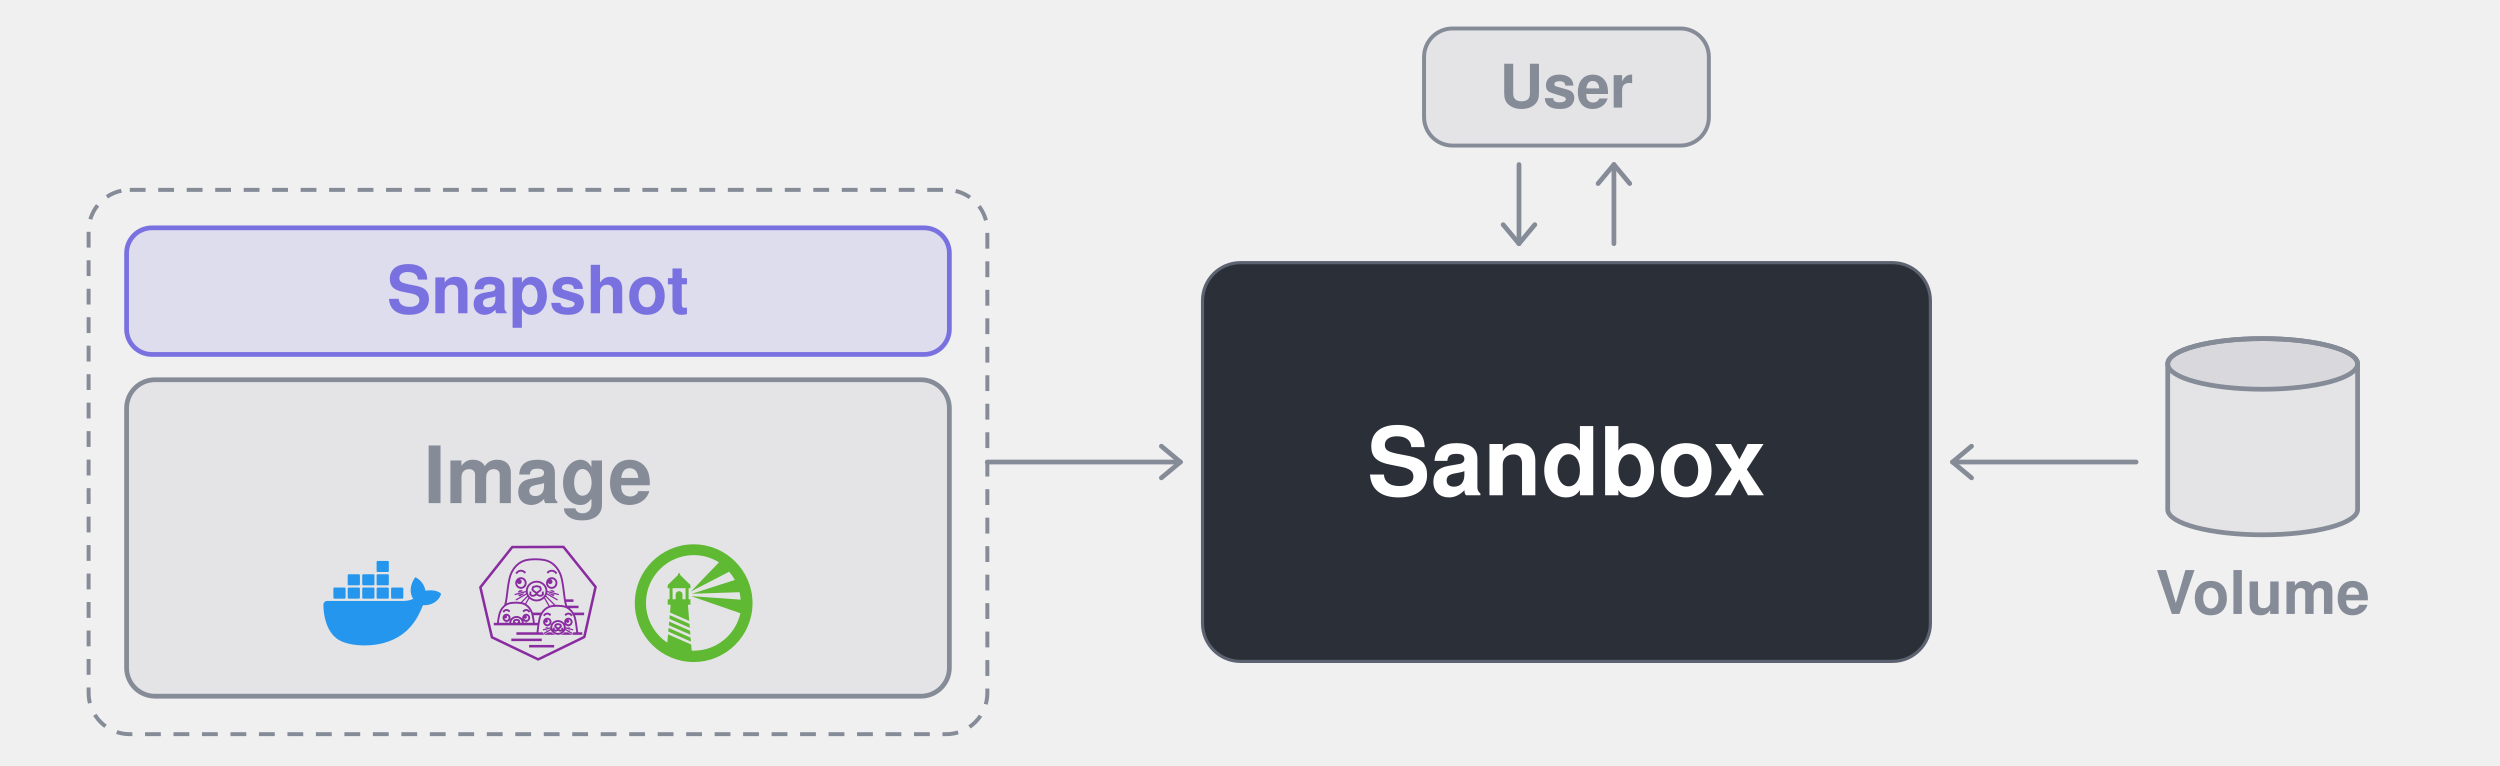
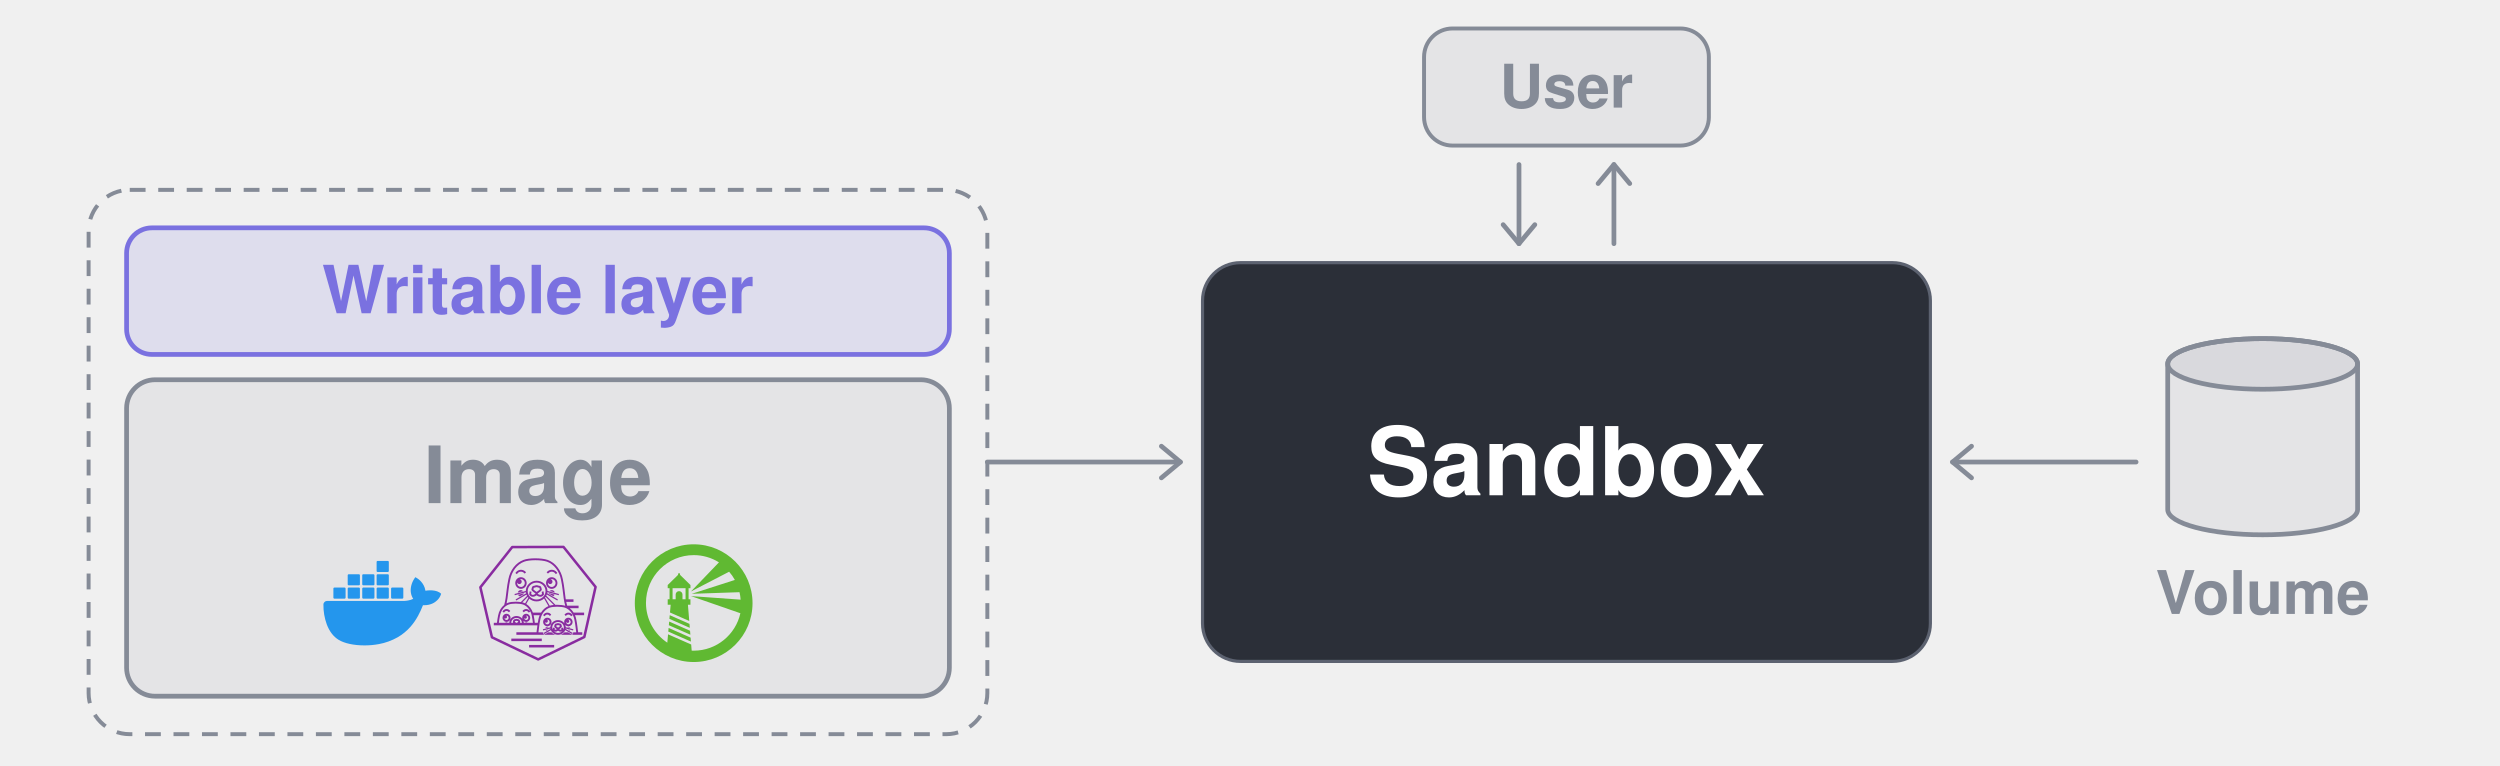
<svg xmlns="http://www.w3.org/2000/svg" viewBox="0 -24 1580 484" width="1580" height="484" font-family="-apple-system, BlinkMacSystemFont, 'Segoe UI', Helvetica, Arial, sans-serif">
  <rect x="56" y="96" width="568" height="344" rx="26" fill="none" stroke="#858b97" stroke-width="2.5" stroke-dasharray="10 8" />
  <rect x="80" y="120" width="520" height="80" rx="16" fill="rgba(122,113,224,0.15)" stroke="#7a71e0" stroke-width="3" />
-   <text x="340" y="174" font-size="42" font-weight="700" fill="#7a71e0" text-anchor="middle">Snapshot</text>
+   <text x="340" y="174" font-size="42" font-weight="700" fill="#7a71e0" text-anchor="middle">Writable layer</text>
  <rect x="80" y="216" width="520" height="200" rx="18" fill="rgba(133,139,151,0.12)" stroke="#858b97" stroke-width="3" />
  <text x="340" y="294" font-size="50" font-weight="700" fill="#858b97" text-anchor="middle">Image</text>
  <g transform="translate(204.4 320) scale(3.1)" fill="#2496ED">
    <path d="M13.983 11.078h2.119a.186.186 0 00.186-.185V9.006a.186.186 0 00-.186-.186h-2.119a.185.185 0 00-.185.185v1.888c0 .102.083.185.185.185m-2.954-5.43h2.118a.186.186 0 00.186-.186V3.574a.186.186 0 00-.186-.185h-2.118a.185.185 0 00-.185.185v1.888c0 .102.082.185.185.185m0 2.716h2.118a.187.187 0 00.186-.186V6.29a.186.186 0 00-.186-.185h-2.118a.185.185 0 00-.185.185v1.887c0 .102.082.185.185.186m-2.93 0h2.12a.186.186 0 00.184-.186V6.29a.185.185 0 00-.185-.185H8.1a.185.185 0 00-.185.185v1.887c0 .102.083.185.185.186m-2.964 0h2.119a.186.186 0 00.185-.186V6.29a.185.185 0 00-.185-.185H5.136a.186.186 0 00-.186.185v1.887c0 .102.084.185.186.186m5.893 2.715h2.118a.186.186 0 00.186-.185V9.006a.186.186 0 00-.186-.186h-2.118a.185.185 0 00-.185.185v1.888c0 .102.082.185.185.185m-2.93 0h2.12a.185.185 0 00.184-.185V9.006a.185.185 0 00-.184-.186h-2.12a.185.185 0 00-.184.185v1.888c0 .102.083.185.185.185m-2.964 0h2.119a.185.185 0 00.185-.185V9.006a.185.185 0 00-.184-.186h-2.12a.186.186 0 00-.186.186v1.887c0 .102.084.185.186.185m-2.92 0h2.12a.185.185 0 00.184-.185V9.006a.185.185 0 00-.184-.186h-2.12a.185.185 0 00-.184.185v1.888c0 .102.082.185.185.185M23.763 9.89c-.065-.051-.672-.51-1.954-.51-.338.001-.676.03-1.01.087-.248-1.7-1.653-2.53-1.716-2.566l-.344-.199-.226.327c-.284.438-.49.922-.612 1.43-.23.97-.09 1.882.403 2.661-.595.332-1.55.413-1.744.42H.751a.751.751 0 00-.75.748 11.376 11.376 0 00.692 4.062c.545 1.428 1.355 2.48 2.41 3.124 1.18.723 3.1 1.137 5.275 1.137.983.003 1.963-.086 2.93-.266a12.248 12.248 0 003.823-1.389c.98-.567 1.86-1.288 2.61-2.136 1.252-1.418 1.998-2.997 2.553-4.4h.221c1.372 0 2.215-.549 2.68-1.009.309-.293.55-.65.707-1.046l.098-.288Z" />
  </g>
  <g transform="translate(302.8 320) scale(3.1)" fill="#892CA0">
    <path d="M17.2.275L6.75.308a.259.259 0 0 0-.203.098L.056 8.602a.259.259 0 0 0-.05.219l2.356 10.194a.26.26 0 0 0 .14.174l9.43 4.511a.258.258 0 0 0 .224-.002l9.401-4.566a.259.259 0 0 0 .141-.175L23.993 8.75a.258.258 0 0 0-.051-.22L17.403.374A.259.259 0 0 0 17.2.275zm-.123.517l6.385 7.966-2.242 9.964-9.177 4.457-9.205-4.402L.54 8.827 6.875.824zM11.46 2.857c-.933 0-1.84.1-2.426.332h-.002c-1.554.569-2.725 2.105-3.074 3.952v.004c-.309 1.463-.392 2.703-.556 3.824-.07.481-.159.94-.283 1.387-.628.497-1.079 1.263-1.244 2.138v.004c-.116.547-.181 1.04-.237 1.5h-.644v.518h8.891c-.061.464-.122.996-.181 1.42H7.596v.517h7.939c-.242-.078-.486-.218-.756-.502h-.697l-.85.488-.232-.396.162-.092h-1.069c.113-.776.17-1.601.373-2.564v-.004c.22-1.164.96-2.112 1.895-2.453l.004-.002h.002c.318-.127.928-.205 1.543-.205.613 0 1.244.075 1.622.207.935.341 1.676 1.29 1.895 2.453v.004c.204.963.26 1.788.373 2.564h-.742l.162.092-.233.396-.85-.488h-.75c-.219.25-.474.412-.747.502h4.392v-.518h-.842c-.103-.743-.181-1.67-.382-2.623v-.002a4.14 4.14 0 0 0-.264-.863h1.863v-.517h-2.13a3.488 3.488 0 0 0-.8-.906h1.8v-.518H17.95a8.862 8.862 0 0 1-.193-.775h1.484v-.518h-1.576c-.013-.081-.027-.161-.039-.244-.164-1.12-.246-2.36-.555-3.824v-.004c-.348-1.848-1.52-3.383-3.075-3.952l-.002-.002h-.002c-.65-.227-1.596-.33-2.531-.33zm0 .386c.904 0 1.833.11 2.404.309h.002c1.4.514 2.5 1.934 2.826 3.666v.003c.303 1.436.385 2.66.552 3.805.076.515.173 1.013.315 1.505-.449-.135-1.05-.197-1.648-.197-.12 0-.236.003-.352.008l-1.863-1.865a2.17 2.17 0 0 0 .11-.246l2.13 1.23.13-.224-2.185-1.262c.016-.069.027-.14.036-.21l2.302.616.068-.248-2.354-.63c-.02-1.153-1.008-2.078-2.208-2.078-1.205 0-2.196.931-2.206 2.091l-2.303.617.066.25 2.252-.605c.01.076.024.151.041.224L7.436 11.24l.129.222 2.087-1.207c.034.089.074.176.12.258l-1.266 1.266a6.959 6.959 0 0 0-1.045-.075c-.603 0-1.186.064-1.578.22a2.668 2.668 0 0 0-.285.124c.076-.335.137-.675.187-1.021.168-1.144.248-2.37.551-3.805l.002-.001v-.002c.326-1.733 1.426-3.153 2.828-3.666h.002l.004-.002c.488-.194 1.381-.307 2.287-.307zM8.473 5.194a1.295 1.295 0 0 0-.965.502l-.117.153.306.236.12-.152a.923.923 0 0 1 .673-.352.92.92 0 0 1 .67.262l.139.134.271-.275-.136-.137a1.293 1.293 0 0 0-.961-.37zm6.39 0a1.289 1.289 0 0 0-.96.371l-.138.137.274.275.136-.134a.923.923 0 0 1 .672-.262.923.923 0 0 1 .674.352l.119.152.307-.236-.12-.153c-.23-.3-.587-.486-.964-.502zM8.53 6.708c-.642 0-1.164.538-1.164 1.19 0 .65.522 1.187 1.164 1.187.643 0 1.164-.536 1.164-1.188 0-.651-.521-1.19-1.164-1.19zm6.273 0c-.643 0-1.162.538-1.162 1.19 0 .65.52 1.187 1.162 1.187.643 0 1.164-.536 1.164-1.188 0-.651-.521-1.19-1.164-1.19zm-6.273.387c.428 0 .776.355.776.802 0 .447-.348.8-.776.8a.785.785 0 0 1-.775-.8c0-.035.002-.07.006-.103.07.191.248.318.445.318a.487.487 0 0 0 .477-.496.49.49 0 0 0-.383-.486.759.759 0 0 1 .23-.035zm6.273 0c.428 0 .777.355.777.802 0 .447-.349.8-.777.8a.785.785 0 0 1-.77-.9c.072.19.248.315.444.315a.486.486 0 0 0 .479-.496.491.491 0 0 0-.383-.484.755.755 0 0 1 .23-.037zm-3.08.716c1.012 0 1.819.775 1.819 1.723 0 .947-.807 1.722-1.819 1.722s-1.82-.775-1.82-1.722c0-.948.808-1.723 1.82-1.723zm-.002.528c-.142 0-.258.043-.355.076a.804.804 0 0 1-.232.054c-.107 0-.2.047-.268.127a.568.568 0 0 0-.104.207c-.04.134-.062.268-.08.315a.276.276 0 0 0 .032.25c.033.056.071.1.117.146.09.092.206.183.322.268.12.088.237.166.326.224l-.008.09c-.043.036-.14.102-.324.178a.533.533 0 0 1-.299.025.43.43 0 0 1-.236-.172c.015-.138.044-.293.068-.449l-.376-.095c-.05.238-.067.43-.094.64l.037.059c.143.224.318.344.506.392a.908.908 0 0 0 .52-.033 1.57 1.57 0 0 0 .444-.242c.088.067.244.174.446.242a.908.908 0 0 0 .52.033.868.868 0 0 0 .507-.392l.037-.059a6.292 6.292 0 0 0-.096-.637l-.377.092c.032.148.051.32.07.451a.434.434 0 0 1-.237.17.533.533 0 0 1-.3-.025c-.178-.068-.272-.14-.325-.178l-.006-.084c.09-.058.209-.137.336-.23.115-.085.231-.176.322-.268a.72.72 0 0 0 .117-.146.273.273 0 0 0 .031-.25c-.018-.047-.039-.181-.08-.315a.564.564 0 0 0-.103-.207.343.343 0 0 0-.268-.127.815.815 0 0 1-.234-.054c-.097-.033-.212-.076-.354-.076zm.002.386c.057 0 .134.024.23.057.09.03.208.07.337.076.04.102.06.237.09.338a.361.361 0 0 1-.041.045 2.66 2.66 0 0 1-.276.228c-.165.122-.271.188-.342.233a5.287 5.287 0 0 1-.34-.233 2.557 2.557 0 0 1-.275-.228.34.34 0 0 1-.04-.047c.035-.119.046-.234.089-.34.08.012.246-.042.336-.072a.837.837 0 0 1 .232-.057zm-3.234.61a.635.635 0 0 0-.611.517l1.084-.289a.614.614 0 0 0-.473-.228zm6.336 0a.61.61 0 0 0-.436.187c.352.096.69.184 1.033.275a.632.632 0 0 0-.597-.462zm-.623.607c-.007.035-.002.07-.002.103l.921.532a.648.648 0 0 0 .276-.313l-1.195-.322zm-5.086.05l-1.18.315c.078.15.207.264.362.316l.797-.46c.018-.059.015-.12.021-.17zm4.441.714l1.656 1.658a4.19 4.19 0 0 0-.826.146l-.95-1.647a2.51 2.51 0 0 0 .12-.157zm-3.646.03c.04.055.083.118.129.169l-.658 1.134a2.656 2.656 0 0 0-.276-.119l-.002-.002a3.3 3.3 0 0 0-.292-.082zm3.338.317l.892 1.547c-.623.251-1.149.725-1.523 1.33h-1.652c-.262-.75-.741-1.38-1.358-1.764l.623-1.082c.394.347.919.559 1.492.559a2.25 2.25 0 0 0 1.526-.59zM7.46 12.09c.574 0 1.167.073 1.518.195.867.319 1.555 1.203 1.76 2.285l.001.002v.002c.109.513.173.98.227 1.424H9.86a.386.386 0 0 0-.494 0H9.11a1.351 1.351 0 0 0-.078-.418.799.799 0 0 0 .569.238c.45 0 .814-.375.814-.828a.824.824 0 0 0-.814-.828.822.822 0 0 0-.791 1.016 1.495 1.495 0 0 0-1.18-.559c-.798 0-1.46.611-1.48 1.38h-.342a.386.386 0 0 0-.494 0H4.028c.054-.445.116-.912.224-1.425l.002-.002v-.002c.205-1.084.894-1.97 1.764-2.287h.002l.004-.002c.295-.117.863-.191 1.437-.19zm-1.91 1.105a.898.898 0 0 0-.67.348l-.119.154.307.237.119-.155a.525.525 0 0 1 .379-.197.52.52 0 0 1 .377.147l.138.136.272-.275-.137-.137a.895.895 0 0 0-.666-.258zm4.094 0a.9.9 0 0 0-.668.258l-.137.137.273.275.137-.136a.522.522 0 0 1 .377-.147.525.525 0 0 1 .379.197l.119.155.307-.237-.12-.154a.894.894 0 0 0-.667-.348zm4.222.735a.947.947 0 0 0-.707.365l-.117.154.306.237.12-.155a.568.568 0 0 1 .413-.213.571.571 0 0 1 .414.159l.14.136.27-.275-.138-.137a.942.942 0 0 0-.701-.271zm4.374 0a.942.942 0 0 0-.7.271l-.14.137.272.275.139-.136a.571.571 0 0 1 .414-.159.568.568 0 0 1 .414.213l.119.155.306-.237-.117-.154a.947.947 0 0 0-.707-.365zm-12.65.232a.824.824 0 0 0-.815.828c0 .453.365.828.814.828.45 0 .815-.375.815-.828a.824.824 0 0 0-.815-.828zm5.518.285h1.242a4.137 4.137 0 0 0-.263.864v.002c-.05.237-.092.464-.127.685h-.602a16.77 16.77 0 0 0-.236-1.5l-.002-.002c-.003-.016-.009-.032-.012-.049zm-5.519.102a.43.43 0 0 1 .426.441.43.43 0 0 1-.426.442c-.22 0-.4-.171-.422-.397a.298.298 0 0 0 .215.092.31.31 0 0 0 .305-.316.317.317 0 0 0-.129-.258c.01-.001.02-.004.031-.004zm4.014 0c.235 0 .427.193.427.441a.433.433 0 0 1-.427.442.427.427 0 0 1-.422-.405.3.3 0 0 0 .256.145.31.31 0 0 0 .304-.317.314.314 0 0 0-.207-.298c.023-.004.045-.008.069-.008zm4.304.414a.865.865 0 0 0-.856.87c0 .478.382.874.856.874a.868.868 0 0 0 .857-.873.867.867 0 0 0-.857-.871zm4.292 0a.867.867 0 0 0-.814 1.14 1.597 1.597 0 0 0-1.295-.652c-.846 0-1.546.65-1.568 1.463l-1.525.408.066.248 1.477-.394c.004.028.009.06.015.087l-1.418.817.131.222 1.367-.789c.235.552.801.94 1.455.94.66 0 1.233-.397 1.463-.957l1.398.806.13-.222-1.45-.836c.005-.025.008-.053.012-.078l1.511.404.067-.248-1.563-.418a1.438 1.438 0 0 0-.107-.5c.157.186.39.303.648.303a.867.867 0 0 0 .856-.873.865.865 0 0 0-.856-.871zm-10.567.043c.598 0 1.071.444 1.092.992h-.41c.007-.01.016-.02.023-.033a.24.24 0 0 0 .025-.22c-.005-.016-.021-.102-.05-.196a.416.416 0 0 0-.078-.156.282.282 0 0 0-.225-.108.499.499 0 0 1-.129-.031c-.062-.021-.142-.05-.248-.05-.106 0-.188.029-.25.05a.49.49 0 0 1-.127.031.29.29 0 0 0-.225.108.424.424 0 0 0-.08.156c-.029.094-.043.18-.048.195a.242.242 0 0 0 .023.22c.008.014.017.023.025.034h-.41c.02-.548.494-.992 1.092-.992zm6.275.344c.259 0 .47.211.47.484a.477.477 0 0 1-.47.486.472.472 0 0 1-.467-.453.322.322 0 0 0 .246.115c.18 0 .326-.15.326-.338a.34.34 0 0 0-.156-.289c.017-.002.033-.005.05-.005zm4.292 0c.26 0 .469.211.469.484 0 .272-.21.486-.469.486a.477.477 0 0 1-.47-.486c0-.016.002-.031.004-.047a.33.33 0 0 0 .312.24c.18 0 .326-.15.326-.338a.338.338 0 0 0-.256-.332.475.475 0 0 1 .084-.007zm-10.567.24c.021 0 .063.01.125.031.086.03.117.039.186.049.012.041.022.088.033.129a1.475 1.475 0 0 1-.168.138c-.038.028-.064.045-.088.061h-.176c-.024-.016-.052-.033-.09-.06a1.602 1.602 0 0 1-.168-.14l.034-.128c.107-.014.146-.04.185-.049a.504.504 0 0 1 .127-.031zm8.458.25c.661 0 1.184.502 1.184 1.113 0 .156-.035.304-.096.44l-.002-.024-.022-.156a2.443 2.443 0 0 0-.04-.24l-.377.093.044.274a.24.24 0 0 1-.115.074.299.299 0 0 1-.168-.014c-.087-.03-.132-.063-.18-.094.057-.037.13-.084.198-.134.08-.06.16-.123.226-.19a.542.542 0 0 0 .092-.111.245.245 0 0 0 .026-.225c-.008-.019-.022-.112-.053-.21a.444.444 0 0 0-.084-.163.286.286 0 0 0-.23-.107.566.566 0 0 1-.14-.037c-.065-.022-.152-.055-.263-.055-.11 0-.195.032-.262.055a.575.575 0 0 1-.14.037.294.294 0 0 0-.23.107.436.436 0 0 0-.083.162c-.03.1-.045.192-.052.211a.246.246 0 0 0 .025.225.534.534 0 0 0 .09.111c.066.067.146.13.226.19.068.05.138.095.194.132a.57.57 0 0 1-.18.096.305.305 0 0 1-.17.014.237.237 0 0 1-.111-.076c.008-.09.026-.177.04-.272l-.376-.094c-.032.146-.045.286-.063.409a1.052 1.052 0 0 1-.09-.428c0-.611.521-1.113 1.182-1.113zm0 .623c.026 0 .074.01.14.033.066.025.169.052.206.055l.035.156c-.04.04-.112.1-.184.152-.095.07-.14.095-.197.131-.056-.036-.1-.061-.195-.13a1.236 1.236 0 0 1-.184-.157l.035-.152a1.04 1.04 0 0 0 .206-.055.523.523 0 0 1 .138-.033zm-2.22.353a.43.43 0 0 0-.385.272l.656-.176a.416.416 0 0 0-.271-.096zm4.333 0a.414.414 0 0 0-.22.07l.603.16a.426.426 0 0 0-.383-.23zm-4.054.567l-.607.162a.436.436 0 0 0 .125.113zm3.925.002l.407.234a.443.443 0 0 0 .087-.102zm-1.986.234c.067.047.165.108.285.148a.68.68 0 0 0 .389.024.57.57 0 0 0 .232-.121 1.201 1.201 0 0 1-.904.394c-.356 0-.67-.145-.885-.375a.58.58 0 0 0 .207.102c.144.036.28.014.391-.024.12-.04.218-.1.285-.148zm-9.524 1.61v.517h6.214v-.518zm3.619 1.292v.517H15.3v-.517z" />
  </g>
  <g transform="translate(401.2 320) scale(3.1)" fill="#60B932">
    <path d="m7.006 15.751 4.256 1.876.066.805-4.388-1.934.066-.747zm.304-3.435h-.605V11.21h.381V8.95h-.381v-.649l2.118-2.073v-.146c0-.11.09-.2.2-.2.11 0 .2.09.2.2v.146l2.12 2.073v.65h-.382v2.259h.381v1.106h-.514l.27 3.313L7.17 13.9l.14-1.583zm.39-1.106h.628v-.965c0-.383.313-.696.695-.696s.696.313.696.696v.965h.628V8.95H7.7v2.26zM6.89 17.05l-.066.747 4.618 2.035-.066-.805-4.486-1.977zm.23-2.6-.066.747 4.158 1.832-.065-.805-4.026-1.774zM24 12c0 6.617-5.383 12-12 12S0 18.617 0 12 5.383 0 12 0s12 5.383 12 12zm-2.43-.715a9.682 9.682 0 0 0-.223-1.523l-9.751.332 8.801-2.828-.019-.037A9.802 9.802 0 0 0 19.23 5.59l-7.786 4.03 5.712-5.941a9.675 9.675 0 0 0-5.14-1.474c-5.371 0-9.74 4.369-9.74 9.74 0 3.38 1.73 6.362 4.35 8.11l.151-1.704 4.715 2.078.102 1.246c.14.006.28.01.422.01 4.646 0 8.54-3.27 9.507-7.63l-10.08-3.497 10.128.727" />
  </g>
  <rect x="760" y="142" width="460" height="252" rx="24" fill="#2b2f38" stroke="#5c6270" stroke-width="2" />
  <text x="990" y="289" font-size="60" font-weight="700" fill="#ffffff" text-anchor="middle">Sandbox</text>
  <g fill="none" stroke="#858b97" stroke-width="3" stroke-linecap="round" stroke-linejoin="round">
    <path d="M624 268 H746" />
    <path d="M734 258 L746 268 L734 278" />
    <path d="M1350 268 H1234" />
    <path d="M1246 258 L1234 268 L1246 278" />
    <path d="M960 80 V130" />
    <path d="M950 118 L960 130 L970 118" />
    <path d="M1020 130 V80" />
    <path d="M1010 92 L1020 80 L1030 92" />
  </g>
  <g fill="rgba(133,139,151,0.12)" stroke="#858b97" stroke-width="3" stroke-linejoin="round">
    <path d="M1370.0 206 V298 A60.0 16 0 0 0 1490.0 298 V206 A60.0 16 0 0 0 1370.0 206 Z" />
    <ellipse cx="1430" cy="206" rx="60.0" ry="16" />
  </g>
  <text x="1430" y="364" font-size="38" font-weight="700" fill="#858b97" text-anchor="middle">Volume</text>
  <rect x="900" y="-6" width="180" height="74" rx="18" fill="rgba(133,139,151,0.12)" stroke="#858b97" stroke-width="2.5" />
  <text x="990" y="44" font-size="38" font-weight="700" fill="#858b97" text-anchor="middle">User</text>
</svg>
